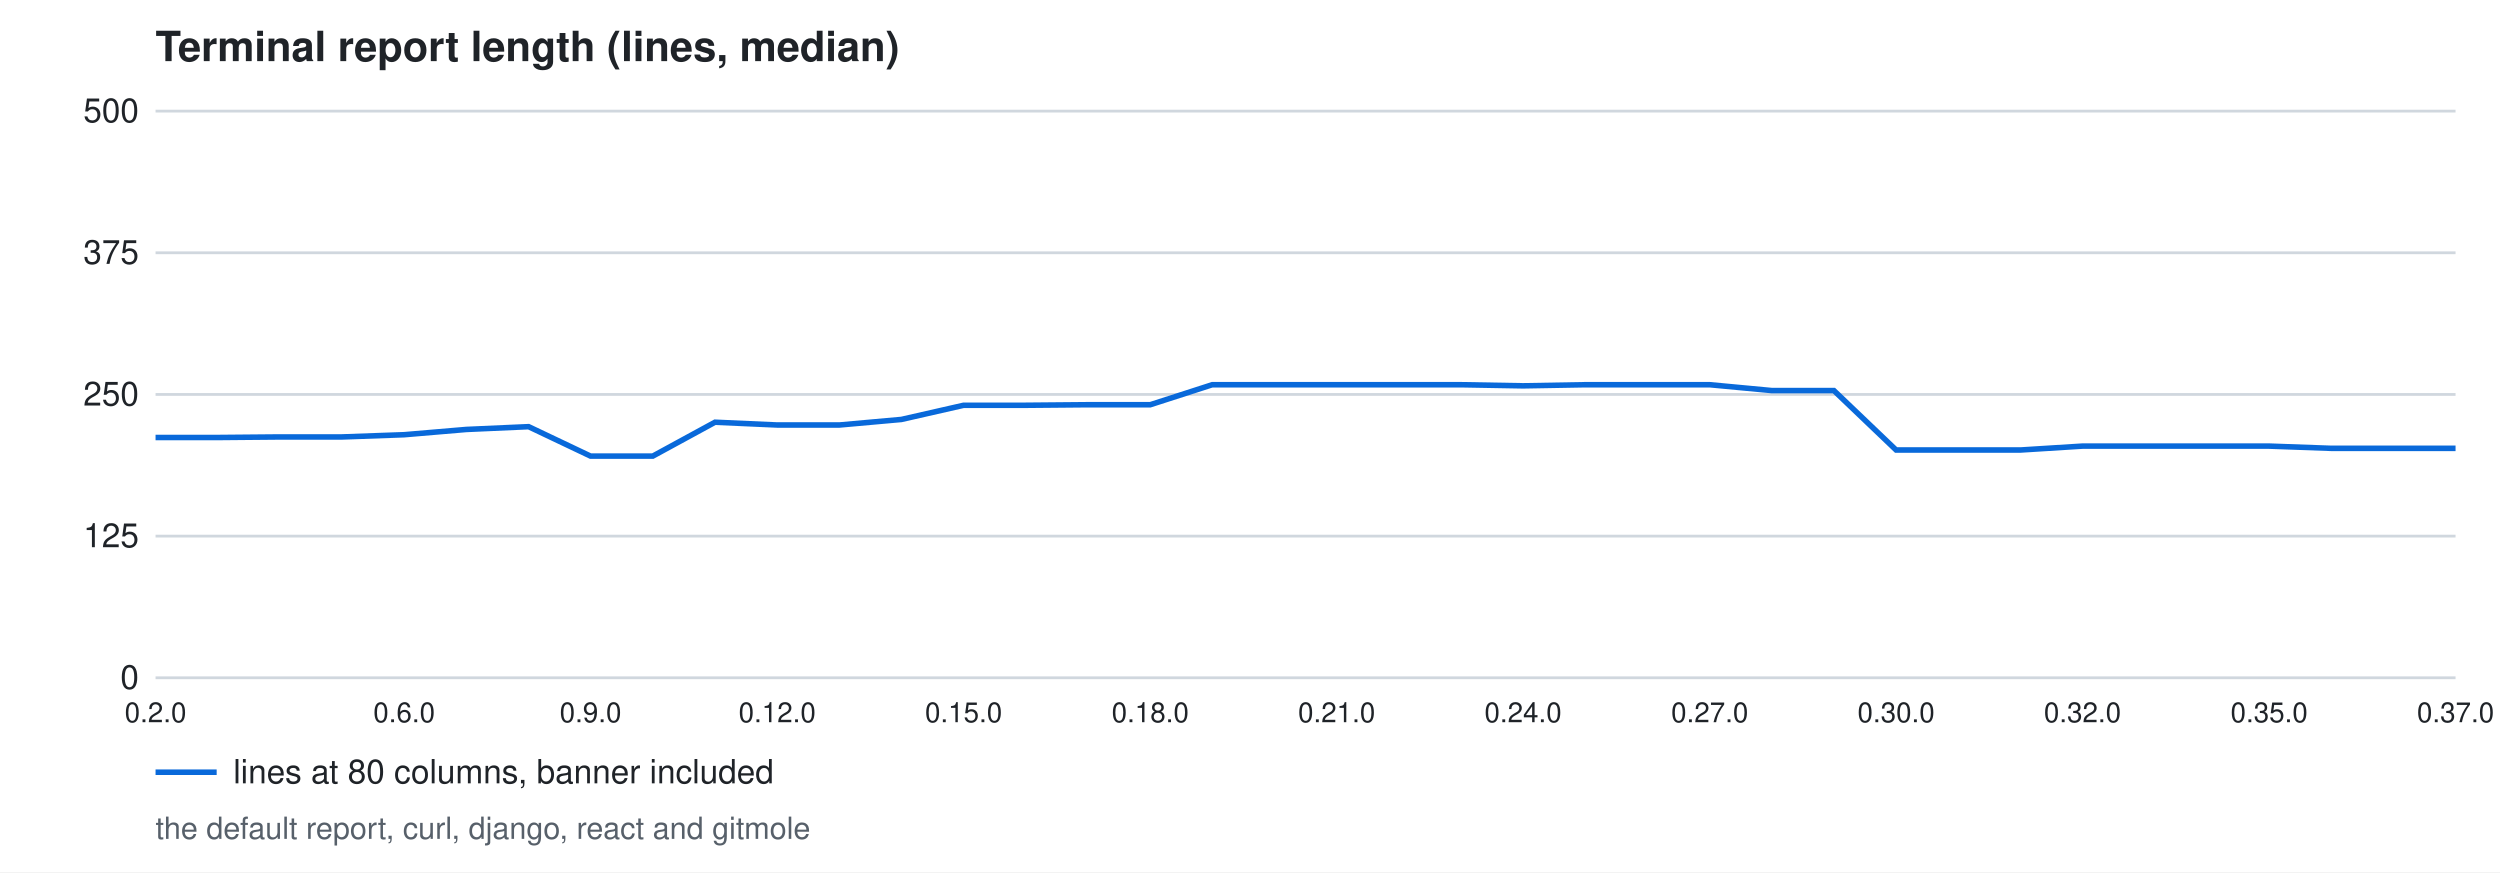
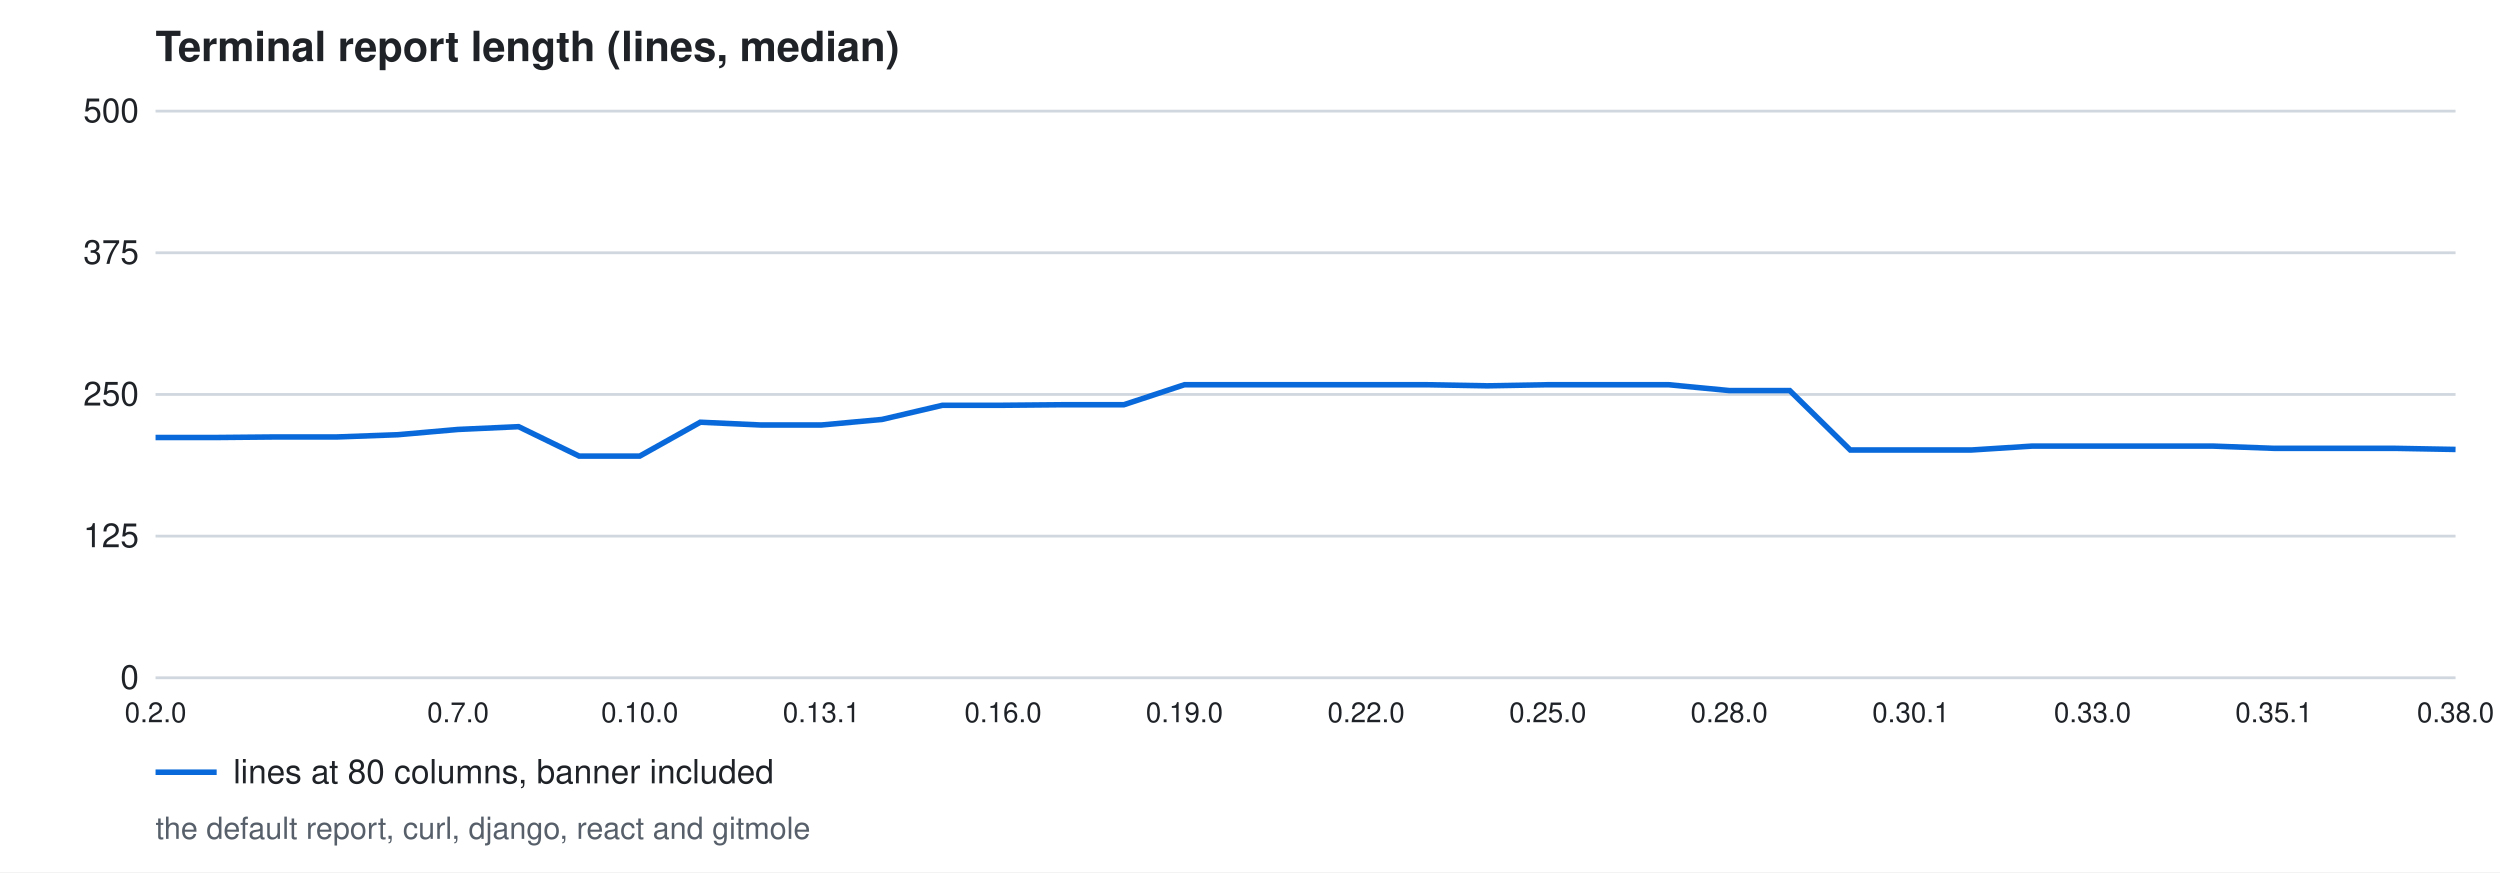
<svg xmlns="http://www.w3.org/2000/svg" width="900" height="314" viewBox="0 0 900 314" font-family="-apple-system,Segoe UI,Helvetica,Arial,sans-serif" font-size="12">
  <rect width="900" height="314" fill="#ffffff" />
  <text x="56" y="22" font-size="15" font-weight="600" fill="#1f2328">Terminal report length (lines, median)</text>
  <line x1="56" y1="244.0" x2="884" y2="244.0" stroke="#d0d7de" stroke-width="1" />
  <text x="50" y="248.0" text-anchor="end" fill="#1f2328">0</text>
  <line x1="56" y1="193.0" x2="884" y2="193.0" stroke="#d0d7de" stroke-width="1" />
  <text x="50" y="197.0" text-anchor="end" fill="#1f2328">125</text>
  <line x1="56" y1="142.0" x2="884" y2="142.0" stroke="#d0d7de" stroke-width="1" />
  <text x="50" y="146.0" text-anchor="end" fill="#1f2328">250</text>
  <line x1="56" y1="91.0" x2="884" y2="91.0" stroke="#d0d7de" stroke-width="1" />
  <text x="50" y="95.0" text-anchor="end" fill="#1f2328">375</text>
  <line x1="56" y1="40.0" x2="884" y2="40.0" stroke="#d0d7de" stroke-width="1" />
  <text x="50" y="44.0" text-anchor="end" fill="#1f2328">500</text>
  <text x="56.0" y="260" text-anchor="middle" fill="#1f2328" font-size="10">0.2.0</text>
-   <text x="145.5" y="260" text-anchor="middle" fill="#1f2328" font-size="10">0.6.0</text>
-   <text x="212.6" y="260" text-anchor="middle" fill="#1f2328" font-size="10">0.9.0</text>
-   <text x="279.8" y="260" text-anchor="middle" fill="#1f2328" font-size="10">0.12.0</text>
-   <text x="346.9" y="260" text-anchor="middle" fill="#1f2328" font-size="10">0.15.0</text>
-   <text x="414.1" y="260" text-anchor="middle" fill="#1f2328" font-size="10">0.18.0</text>
-   <text x="481.2" y="260" text-anchor="middle" fill="#1f2328" font-size="10">0.21.0</text>
-   <text x="548.3" y="260" text-anchor="middle" fill="#1f2328" font-size="10">0.24.0</text>
-   <text x="615.5" y="260" text-anchor="middle" fill="#1f2328" font-size="10">0.27.0</text>
-   <text x="682.6" y="260" text-anchor="middle" fill="#1f2328" font-size="10">0.30.0</text>
-   <text x="749.7" y="260" text-anchor="middle" fill="#1f2328" font-size="10">0.32.0</text>
-   <text x="816.9" y="260" text-anchor="middle" fill="#1f2328" font-size="10">0.35.0</text>
-   <text x="884.0" y="260" text-anchor="middle" fill="#1f2328" font-size="10">0.37.0</text>
-   <polyline points="56.0,157.5 78.4,157.5 100.8,157.3 123.1,157.3 145.5,156.5 167.9,154.6 190.3,153.6 212.6,164.2 235.0,164.2 257.4,152.0 279.8,153.0 302.2,153.0 324.5,151.0 346.9,145.9 369.3,145.9 391.7,145.7 414.1,145.7 436.4,138.5 458.8,138.5 481.2,138.5 503.6,138.5 525.9,138.5 548.3,138.9 570.7,138.5 593.1,138.5 615.5,138.5 637.8,140.6 660.2,140.6 682.6,162.0 705.0,162.0 727.4,162.0 749.7,160.6 772.1,160.6 794.5,160.6 816.9,160.6 839.2,161.4 861.6,161.4 884.0,161.4" fill="none" stroke="#0969da" stroke-width="2" />
+   <text x="164.9" y="260" text-anchor="middle" fill="#1f2328" font-size="10">0.7.0</text>
+   <text x="230.3" y="260" text-anchor="middle" fill="#1f2328" font-size="10">0.10.0</text>
+   <text x="295.7" y="260" text-anchor="middle" fill="#1f2328" font-size="10">0.13.1</text>
+   <text x="361.1" y="260" text-anchor="middle" fill="#1f2328" font-size="10">0.16.0</text>
+   <text x="426.4" y="260" text-anchor="middle" fill="#1f2328" font-size="10">0.19.0</text>
+   <text x="491.8" y="260" text-anchor="middle" fill="#1f2328" font-size="10">0.22.0</text>
+   <text x="557.2" y="260" text-anchor="middle" fill="#1f2328" font-size="10">0.25.0</text>
+   <text x="622.5" y="260" text-anchor="middle" fill="#1f2328" font-size="10">0.28.0</text>
+   <text x="687.9" y="260" text-anchor="middle" fill="#1f2328" font-size="10">0.30.1</text>
+   <text x="753.3" y="260" text-anchor="middle" fill="#1f2328" font-size="10">0.33.0</text>
+   <text x="818.6" y="260" text-anchor="middle" fill="#1f2328" font-size="10">0.35.1</text>
+   <text x="884.0" y="260" text-anchor="middle" fill="#1f2328" font-size="10">0.38.0</text>
+   <polyline points="56.0,157.5 77.8,157.5 99.6,157.3 121.4,157.3 143.2,156.5 164.9,154.6 186.7,153.6 208.5,164.2 230.3,164.2 252.1,152.0 273.9,153.0 295.7,153.0 317.5,151.0 339.3,145.9 361.1,145.9 382.8,145.7 404.6,145.7 426.4,138.5 448.2,138.5 470.0,138.5 491.8,138.5 513.6,138.5 535.4,138.9 557.2,138.5 578.9,138.5 600.7,138.5 622.5,140.6 644.3,140.6 666.1,162.0 687.9,162.0 709.7,162.0 731.5,160.6 753.3,160.6 775.1,160.6 796.8,160.6 818.6,161.4 840.4,161.4 862.2,161.4 884.0,161.8" fill="none" stroke="#0969da" stroke-width="2" />
  <line x1="56" y1="278" x2="78" y2="278" stroke="#0969da" stroke-width="2" />
  <text x="84" y="282" fill="#1f2328">lines at 80 columns, banner included</text>
  <text x="56" y="302" fill="#57606a" font-size="11">the default report, curl, django, react and gitmole</text>
</svg>
